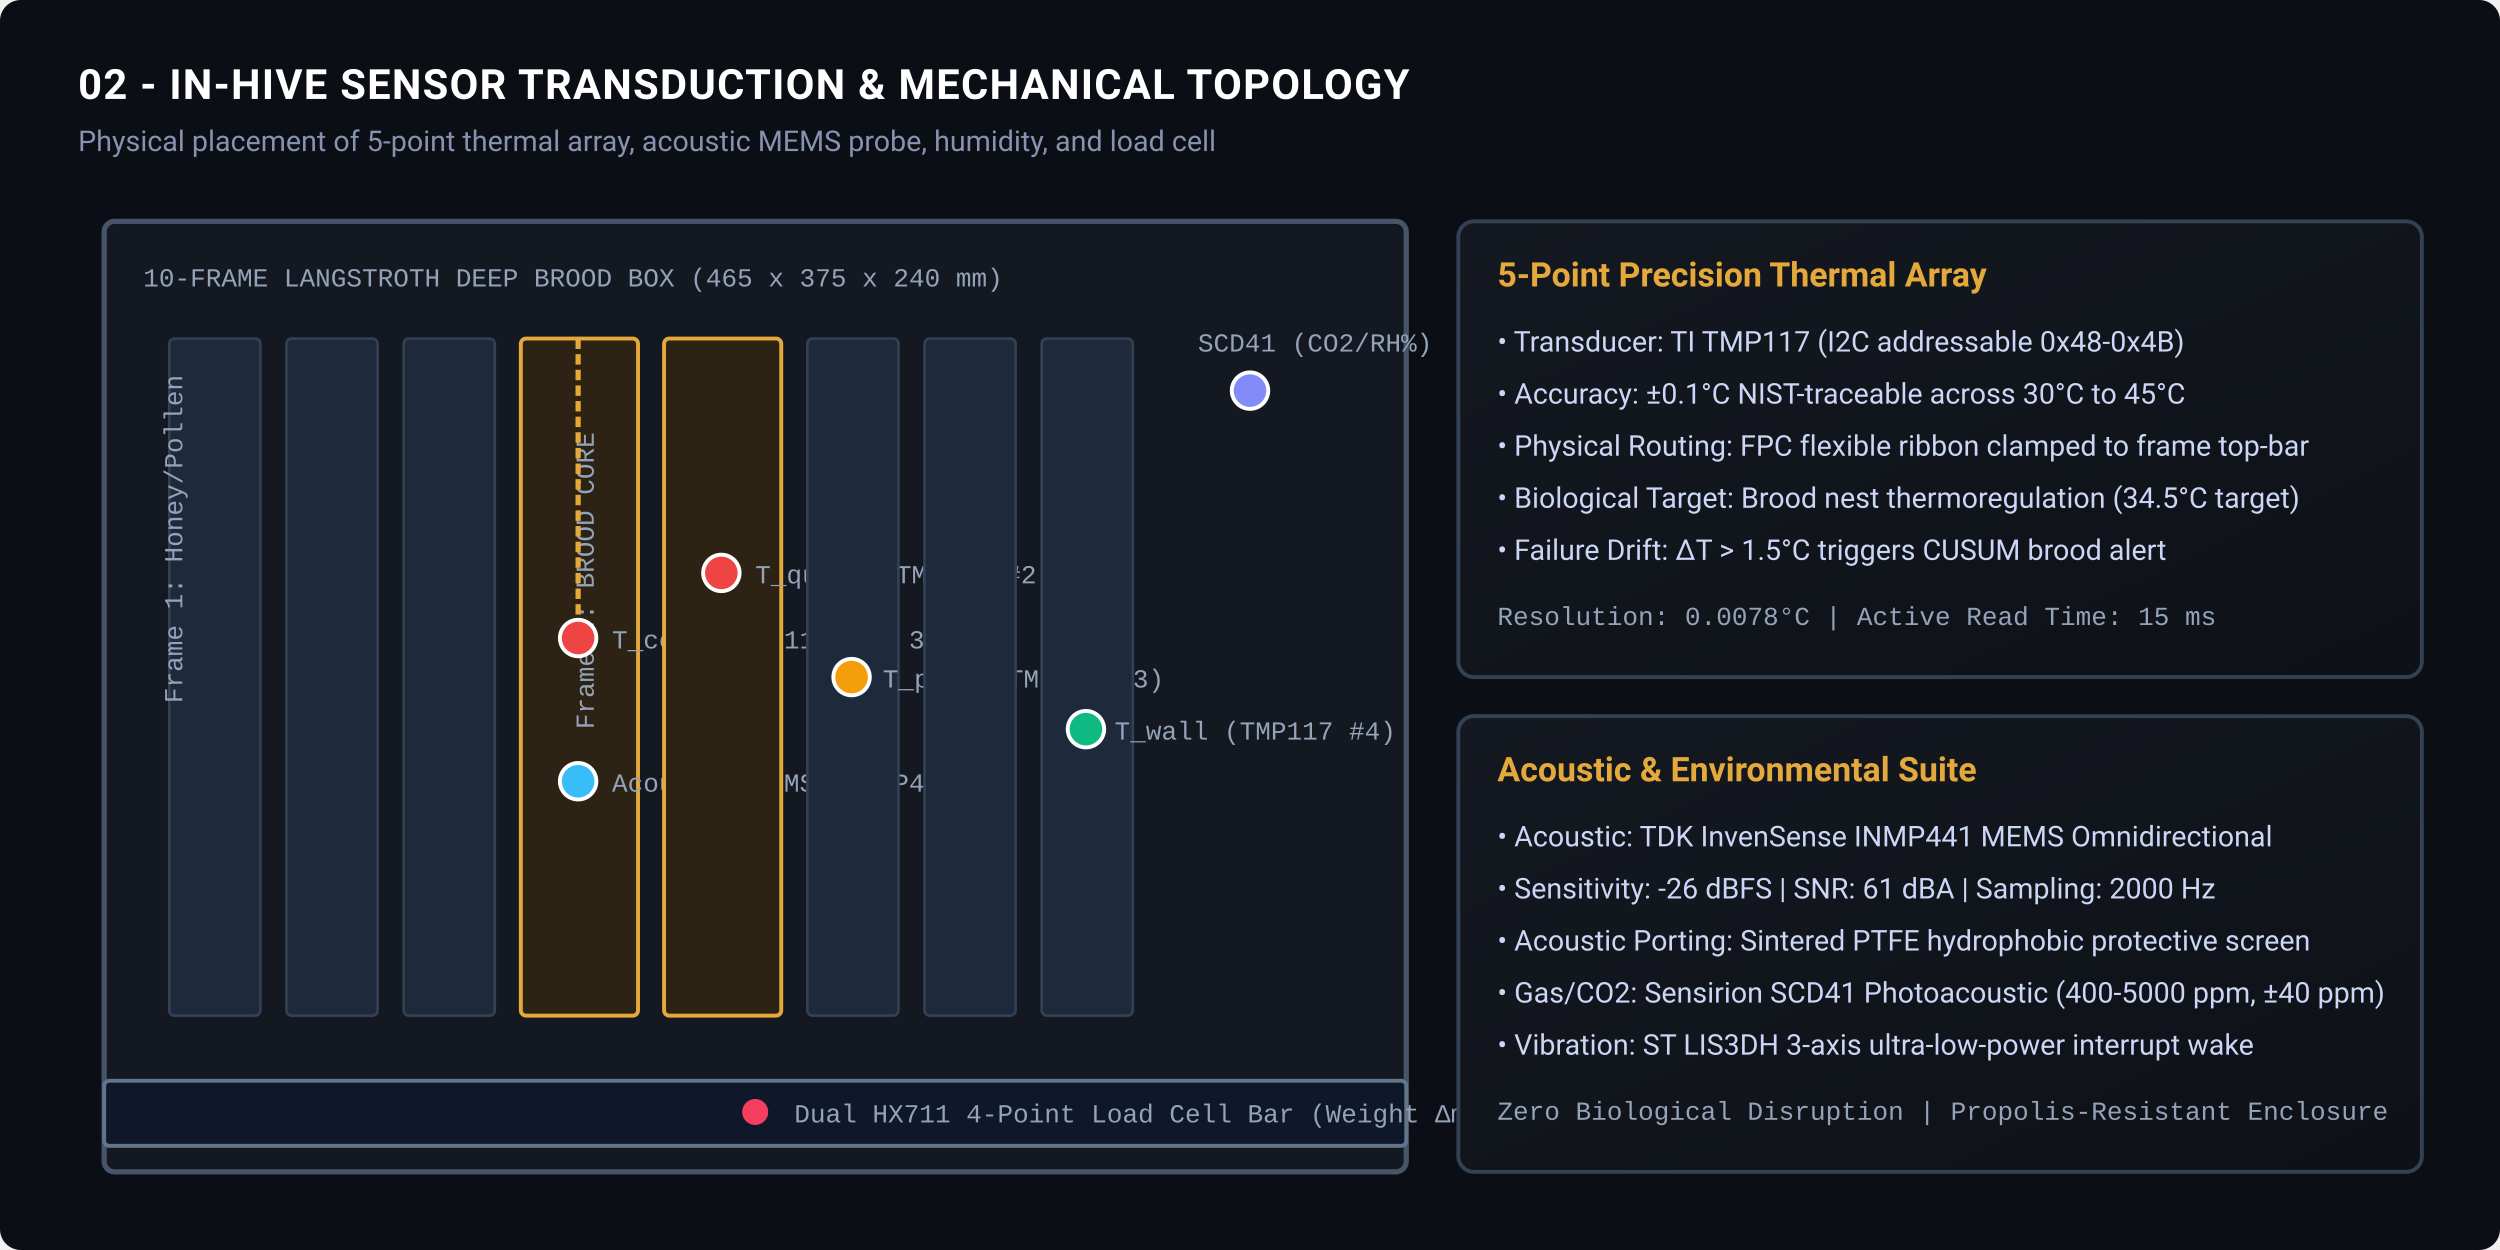
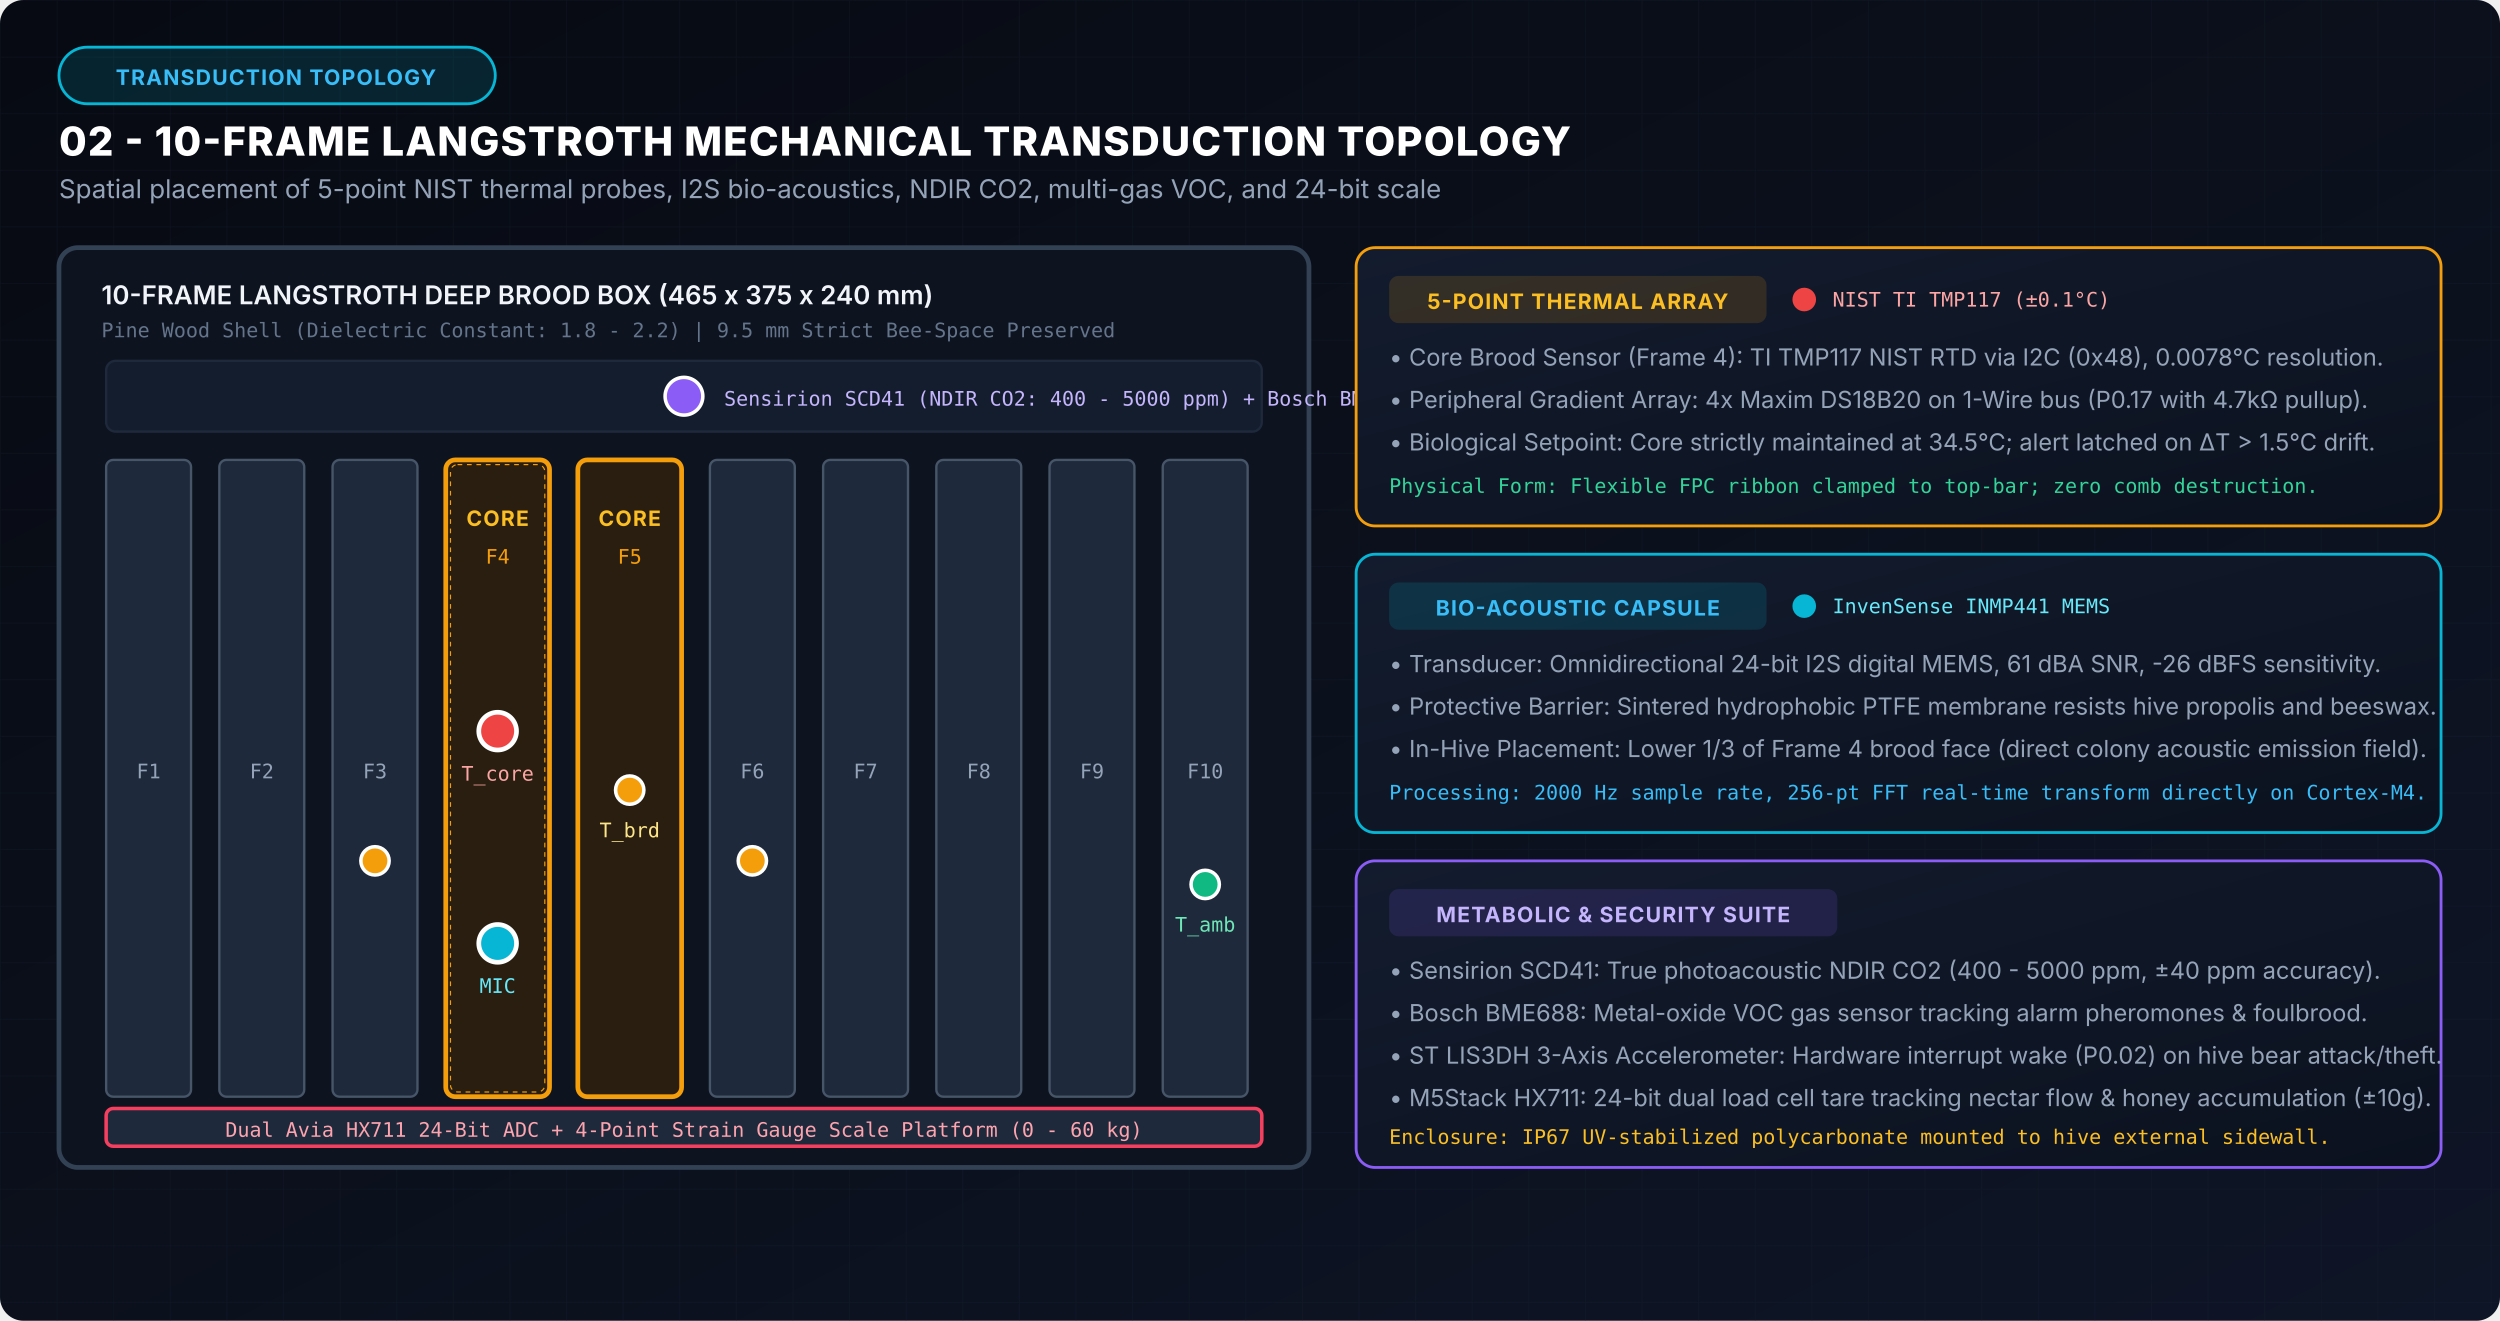
- <svg xmlns="http://www.w3.org/2000/svg" viewBox="0 0 960 480" width="960" height="480">
+ <svg xmlns="http://www.w3.org/2000/svg" viewBox="0 0 1060 560" width="100%" height="100%">
  <defs>
-     <linearGradient id="panelGrad" x1="0%" y1="0%" x2="100%" y2="100%">
-       <stop offset="0%" stop-color="#141820" />
-       <stop offset="100%" stop-color="#0e1117" />
+     <linearGradient id="bgGrad" x1="0%" y1="0%" x2="100%" y2="100%">
+       <stop offset="0%" stop-color="#070a12" />
+       <stop offset="50%" stop-color="#0b101c" />
+       <stop offset="100%" stop-color="#0e1526" />
    </linearGradient>
-     <linearGradient id="accentGrad" x1="0%" y1="0%" x2="100%" y2="0%">
-       <stop offset="0%" stop-color="#e5a93b" />
-       <stop offset="100%" stop-color="#f5c25d" />
+     <linearGradient id="cardGrad" x1="0%" y1="0%" x2="100%" y2="100%">
+       <stop offset="0%" stop-color="#131c2e" />
+       <stop offset="100%" stop-color="#0b111e" />
    </linearGradient>
-     <linearGradient id="blueGrad" x1="0%" y1="0%" x2="100%" y2="0%">
-       <stop offset="0%" stop-color="#2a3b5c" />
-       <stop offset="100%" stop-color="#1b253b" />
+     <linearGradient id="cardGradHighlight" x1="0%" y1="0%" x2="100%" y2="100%">
+       <stop offset="0%" stop-color="#1e293b" />
+       <stop offset="100%" stop-color="#0f172a" />
    </linearGradient>
-     <marker id="arrow" viewBox="0 0 10 10" refX="6" refY="5" markerWidth="6" markerHeight="6" orient="auto-start-reverse">
-       <path d="M 0 1 L 10 5 L 0 9 z" fill="#8892b0" />
+     <linearGradient id="goldGrad" x1="0%" y1="0%" x2="100%" y2="0%">
+       <stop offset="0%" stop-color="#f59e0b" />
+       <stop offset="100%" stop-color="#fbbf24" />
+     </linearGradient>
+     <linearGradient id="cyanGrad" x1="0%" y1="0%" x2="100%" y2="0%">
+       <stop offset="0%" stop-color="#06b6d4" />
+       <stop offset="100%" stop-color="#38bdf8" />
+     </linearGradient>
+     <linearGradient id="emeraldGrad" x1="0%" y1="0%" x2="100%" y2="0%">
+       <stop offset="0%" stop-color="#10b981" />
+       <stop offset="100%" stop-color="#34d399" />
+     </linearGradient>
+     <linearGradient id="roseGrad" x1="0%" y1="0%" x2="100%" y2="0%">
+       <stop offset="0%" stop-color="#ef4444" />
+       <stop offset="100%" stop-color="#f87171" />
+     </linearGradient>
+     <linearGradient id="violetGrad" x1="0%" y1="0%" x2="100%" y2="0%">
+       <stop offset="0%" stop-color="#8b5cf6" />
+       <stop offset="100%" stop-color="#a78bfa" />
+     </linearGradient>
+     <marker id="arrCyan" viewBox="0 0 10 10" refX="6" refY="5" markerWidth="6" markerHeight="6" orient="auto-start-reverse">
+       <path d="M 0 1 L 10 5 L 0 9 z" fill="#38bdf8" />
    </marker>
-     <marker id="arrowGold" viewBox="0 0 10 10" refX="6" refY="5" markerWidth="6" markerHeight="6" orient="auto-start-reverse">
-       <path d="M 0 1 L 10 5 L 0 9 z" fill="#e5a93b" />
+     <marker id="arrGold" viewBox="0 0 10 10" refX="6" refY="5" markerWidth="6" markerHeight="6" orient="auto-start-reverse">
+       <path d="M 0 1 L 10 5 L 0 9 z" fill="#f59e0b" />
    </marker>
+     <marker id="arrEmerald" viewBox="0 0 10 10" refX="6" refY="5" markerWidth="6" markerHeight="6" orient="auto-start-reverse">
+       <path d="M 0 1 L 10 5 L 0 9 z" fill="#10b981" />
+     </marker>
+     <marker id="arrRose" viewBox="0 0 10 10" refX="6" refY="5" markerWidth="6" markerHeight="6" orient="auto-start-reverse">
+       <path d="M 0 1 L 10 5 L 0 9 z" fill="#ef4444" />
+     </marker>
+     <marker id="arrMuted" viewBox="0 0 10 10" refX="6" refY="5" markerWidth="6" markerHeight="6" orient="auto-start-reverse">
+       <path d="M 0 1 L 10 5 L 0 9 z" fill="#64748b" />
+     </marker>
+     <pattern id="grid" width="24" height="24" patternUnits="userSpaceOnUse">
+       <path d="M 24 0 L 0 0 0 24" fill="none" stroke="#1e293b" stroke-width="0.5" stroke-opacity="0.3" />
+     </pattern>
  </defs>
  <style>
-         .title { font-family: -apple-system, BlinkMacSystemFont, "Segoe UI", Roboto, Helvetica, Arial, sans-serif; font-weight: 700; font-size: 16px; fill: #ffffff; letter-spacing: 0.5px; }
-         .subtitle { font-family: -apple-system, BlinkMacSystemFont, "Segoe UI", Roboto, Helvetica, Arial, sans-serif; font-size: 11px; fill: #8892b0; }
-         .box-title { font-family: -apple-system, BlinkMacSystemFont, "Segoe UI", Roboto, Helvetica, Arial, sans-serif; font-weight: 600; font-size: 13px; fill: #e5a93b; }
-         .box-body { font-family: -apple-system, BlinkMacSystemFont, "Segoe UI", Roboto, Helvetica, Arial, sans-serif; font-size: 11px; fill: #ccd6f6; line-height: 1.4; }
-         .mono { font-family: "SF Mono", Menlo, Consolas, Monaco, "Liberation Mono", monospace; font-size: 10px; fill: #94a3b8; }
-         .tag { font-family: -apple-system, BlinkMacSystemFont, "Segoe UI", Roboto, Helvetica, Arial, sans-serif; font-weight: 600; font-size: 9px; fill: #0f172a; }
+         .headline { font-family: -apple-system, BlinkMacSystemFont, "Segoe UI", Inter, Roboto, sans-serif; font-weight: 800; font-size: 17px; fill: #ffffff; letter-spacing: 0.5px; }
+         .subhead { font-family: -apple-system, BlinkMacSystemFont, "Segoe UI", Inter, Roboto, sans-serif; font-size: 11px; fill: #94a3b8; }
+         .sec-title { font-family: -apple-system, BlinkMacSystemFont, "Segoe UI", Inter, Roboto, sans-serif; font-weight: 700; font-size: 13px; letter-spacing: 0.3px; }
+         .body-title { font-family: -apple-system, BlinkMacSystemFont, "Segoe UI", Inter, Roboto, sans-serif; font-weight: 600; font-size: 11px; fill: #f1f5f9; }
+         .body-desc { font-family: -apple-system, BlinkMacSystemFont, "Segoe UI", Inter, Roboto, sans-serif; font-size: 10px; fill: #94a3b8; }
+         .mono-sm { font-family: "JetBrains Mono", "SF Mono", Menlo, Consolas, monospace; font-size: 9.5px; }
+         .mono-xs { font-family: "JetBrains Mono", "SF Mono", Menlo, Consolas, monospace; font-size: 8.5px; }
+         .badge { font-family: -apple-system, BlinkMacSystemFont, "Segoe UI", Inter, Roboto, sans-serif; font-weight: 700; font-size: 9px; letter-spacing: 0.5px; }
    </style>
-   <rect width="960" height="480" fill="#0b0e14" rx="8" />
-   <text x="30" y="38" class="title">02 - IN-HIVE SENSOR TRANSDUCTION &amp; MECHANICAL TOPOLOGY</text>
-   <text x="30" y="58" class="subtitle">Physical placement of 5-point thermal array, acoustic MEMS probe, humidity, and load cell</text>
-   <rect x="40" y="85" width="500" height="365" fill="#141820" stroke="#475569" stroke-width="2" rx="4" />
-   <text x="55" y="110" class="mono" fill="#94a3b8">10-FRAME LANGSTROTH DEEP BROOD BOX (465 x 375 x 240 mm)</text>
-   <rect x="65" y="130" width="35" height="260" fill="#1e293b" stroke="#334155" rx="2" />
-   <text x="70" y="270" class="mono" fill="#64748b" transform="rotate(-90 70 270)">Frame 1: Honey/Pollen</text>
-   <rect x="110" y="130" width="35" height="260" fill="#1e293b" stroke="#334155" rx="2" />
-   <rect x="155" y="130" width="35" height="260" fill="#1e293b" stroke="#334155" rx="2" />
-   <rect x="200" y="130" width="45" height="260" fill="#2d2315" stroke="#e5a93b" stroke-width="1.5" rx="2" />
-   <text x="228" y="280" class="mono" fill="#e5a93b" transform="rotate(-90 228 280)">Frame 4: BROOD CORE</text>
-   <path d="M 222 130 L 222 245" stroke="#e5a93b" stroke-width="2" stroke-dasharray="4,2" />
-   <circle cx="222" cy="245" r="7" fill="#ef4444" stroke="#ffffff" stroke-width="1.5" />
-   <text x="235" y="249" class="mono" fill="#f87171">T_core (TMP117 #1: 34.5°C)</text>
-   <circle cx="222" cy="300" r="7" fill="#38bdf8" stroke="#ffffff" stroke-width="1.5" />
-   <text x="235" y="304" class="mono" fill="#38bdf8">Acoustic MEMS (INMP441)</text>
-   <rect x="255" y="130" width="45" height="260" fill="#2d2315" stroke="#e5a93b" stroke-width="1.5" rx="2" />
-   <circle cx="277" cy="220" r="7" fill="#ef4444" stroke="#ffffff" stroke-width="1.5" />
-   <text x="290" y="224" class="mono" fill="#f87171">T_queen (TMP117 #2)</text>
-   <rect x="310" y="130" width="35" height="260" fill="#1e293b" stroke="#334155" rx="2" />
-   <circle cx="327" cy="260" r="7" fill="#f59e0b" stroke="#ffffff" stroke-width="1.5" />
-   <text x="339" y="264" class="mono" fill="#fbbf24">T_peri (TMP117 #3)</text>
-   <rect x="355" y="130" width="35" height="260" fill="#1e293b" stroke="#334155" rx="2" />
-   <rect x="400" y="130" width="35" height="260" fill="#1e293b" stroke="#334155" rx="2" />
-   <circle cx="417" cy="280" r="7" fill="#10b981" stroke="#ffffff" stroke-width="1.5" />
-   <text x="428" y="284" class="mono" fill="#34d399">T_wall (TMP117 #4)</text>
-   <circle cx="480" cy="150" r="7" fill="#818cf8" stroke="#ffffff" stroke-width="1.5" />
-   <text x="460" y="135" class="mono" fill="#a5b4fc">SCD41 (CO2/RH%)</text>
-   <rect x="40" y="415" width="500" height="25" fill="#0f172a" stroke="#64748b" stroke-width="1.5" rx="2" />
-   <circle cx="290" cy="427" r="5" fill="#f43f5e" />
-   <text x="305" y="431" class="mono" fill="#fda4af">Dual HX711 4-Point Load Cell Bar (Weight Δm)</text>
-   <rect x="560" y="85" width="370" height="175" fill="url(#panelGrad)" stroke="#334155" stroke-width="1.5" rx="6" />
-   <text x="575" y="110" class="box-title">5-Point Precision Thermal Array</text>
-   <text x="575" y="135" class="box-body">• Transducer: TI TMP117 (I2C addressable 0x48-0x4B)</text>
-   <text x="575" y="155" class="box-body">• Accuracy: ±0.1°C NIST-traceable across 30°C to 45°C</text>
-   <text x="575" y="175" class="box-body">• Physical Routing: FPC flexible ribbon clamped to frame top-bar</text>
-   <text x="575" y="195" class="box-body">• Biological Target: Brood nest thermoregulation (34.5°C target)</text>
-   <text x="575" y="215" class="box-body">• Failure Drift: ΔT &gt; 1.5°C triggers CUSUM brood alert</text>
-   <text x="575" y="240" class="mono" fill="#34d399">Resolution: 0.0078°C | Active Read Time: 15 ms</text>
-   <rect x="560" y="275" width="370" height="175" fill="url(#panelGrad)" stroke="#334155" stroke-width="1.5" rx="6" />
-   <text x="575" y="300" class="box-title">Acoustic &amp; Environmental Suite</text>
-   <text x="575" y="325" class="box-body">• Acoustic: TDK InvenSense INMP441 MEMS Omnidirectional</text>
-   <text x="575" y="345" class="box-body">• Sensitivity: -26 dBFS | SNR: 61 dBA | Sampling: 2000 Hz</text>
-   <text x="575" y="365" class="box-body">• Acoustic Porting: Sintered PTFE hydrophobic protective screen</text>
-   <text x="575" y="385" class="box-body">• Gas/CO2: Sensirion SCD41 Photoacoustic (400-5000 ppm, ±40 ppm)</text>
-   <text x="575" y="405" class="box-body">• Vibration: ST LIS3DH 3-axis ultra-low-power interrupt wake</text>
-   <text x="575" y="430" class="mono" fill="#e5a93b">Zero Biological Disruption | Propolis-Resistant Enclosure</text>
+   <rect width="1060" height="560" fill="url(#bgGrad)" rx="10" />
+   <rect width="1060" height="560" fill="url(#grid)" rx="10" />
+   <rect x="25" y="20" width="185" height="24" rx="12" fill="rgba(6, 182, 212, 0.15)" stroke="#06b6d4" stroke-width="1.2" />
+   <text x="117" y="36" class="badge" fill="#38bdf8" text-anchor="middle">TRANSDUCTION TOPOLOGY</text>
+   <text x="25" y="66" class="headline">02 - 10-FRAME LANGSTROTH MECHANICAL TRANSDUCTION TOPOLOGY</text>
+   <text x="25" y="84" class="subhead">Spatial placement of 5-point NIST thermal probes, I2S bio-acoustics, NDIR CO2, multi-gas VOC, and 24-bit scale</text>
+   <g transform="translate(25, 105)">
+     <rect width="530" height="390" rx="8" fill="#0d131f" stroke="#334155" stroke-width="2" />
+     <text x="18" y="24" class="body-title" fill="#f8fafc">10-FRAME LANGSTROTH DEEP BROOD BOX (465 x 375 x 240 mm)</text>
+     <text x="18" y="38" class="mono-xs" fill="#64748b">Pine Wood Shell (Dielectric Constant: 1.8 - 2.2) | 9.5 mm Strict Bee-Space Preserved</text>
+     <rect x="20" y="48" width="490" height="30" rx="4" fill="#141d2e" stroke="#1e293b" />
+     <circle cx="265" cy="63" r="8" fill="#8b5cf6" stroke="#ffffff" stroke-width="1.5" />
+     <text x="282" y="67" class="mono-xs" fill="#c4b5fd">Sensirion SCD41 (NDIR CO2: 400 - 5000 ppm) + Bosch BME688 (VOC Gas / RH%)</text>
+     <g transform="translate(20, 90)">
+       <rect x="0" y="0" width="36" height="270" rx="3" fill="#1e293b" stroke="#475569" />
+       <text x="18" y="135" class="mono-xs" fill="#94a3b8" text-anchor="middle">F1</text>
+       <rect x="48" y="0" width="36" height="270" rx="3" fill="#1e293b" stroke="#475569" />
+       <text x="66" y="135" class="mono-xs" fill="#94a3b8" text-anchor="middle">F2</text>
+       <rect x="96" y="0" width="36" height="270" rx="3" fill="#1e293b" stroke="#475569" />
+       <text x="114" y="135" class="mono-xs" fill="#94a3b8" text-anchor="middle">F3</text>
+       <circle cx="114" cy="170" r="6" fill="#f59e0b" stroke="#ffffff" stroke-width="1.5" />
+       <rect x="144" y="0" width="44" height="270" rx="4" fill="#291e0f" stroke="#f59e0b" stroke-width="2" />
+       <rect x="146" y="2" width="40" height="266" rx="3" fill="none" stroke="#f59e0b" stroke-width="0.5" stroke-dasharray="2 2" />
+       <text x="166" y="28" class="badge" fill="#fbbf24" text-anchor="middle">CORE</text>
+       <text x="166" y="44" class="mono-xs" fill="#f59e0b" text-anchor="middle">F4</text>
+       <circle cx="166" cy="115" r="8" fill="#ef4444" stroke="#ffffff" stroke-width="2" />
+       <text x="166" y="136" class="mono-xs" fill="#fca5a5" text-anchor="middle">T_core</text>
+       <circle cx="166" cy="205" r="8" fill="#06b6d4" stroke="#ffffff" stroke-width="2" />
+       <text x="166" y="226" class="mono-xs" fill="#67e8f9" text-anchor="middle">MIC</text>
+       <rect x="200" y="0" width="44" height="270" rx="4" fill="#291e0f" stroke="#f59e0b" stroke-width="2" />
+       <text x="222" y="28" class="badge" fill="#fbbf24" text-anchor="middle">CORE</text>
+       <text x="222" y="44" class="mono-xs" fill="#f59e0b" text-anchor="middle">F5</text>
+       <circle cx="222" cy="140" r="6" fill="#f59e0b" stroke="#ffffff" stroke-width="1.5" />
+       <text x="222" y="160" class="mono-xs" fill="#fde68a" text-anchor="middle">T_brd</text>
+       <rect x="256" y="0" width="36" height="270" rx="3" fill="#1e293b" stroke="#475569" />
+       <text x="274" y="135" class="mono-xs" fill="#94a3b8" text-anchor="middle">F6</text>
+       <circle cx="274" cy="170" r="6" fill="#f59e0b" stroke="#ffffff" stroke-width="1.5" />
+       <rect x="304" y="0" width="36" height="270" rx="3" fill="#1e293b" stroke="#475569" />
+       <text x="322" y="135" class="mono-xs" fill="#94a3b8" text-anchor="middle">F7</text>
+       <rect x="352" y="0" width="36" height="270" rx="3" fill="#1e293b" stroke="#475569" />
+       <text x="370" y="135" class="mono-xs" fill="#94a3b8" text-anchor="middle">F8</text>
+       <rect x="400" y="0" width="36" height="270" rx="3" fill="#1e293b" stroke="#475569" />
+       <text x="418" y="135" class="mono-xs" fill="#94a3b8" text-anchor="middle">F9</text>
+       <rect x="448" y="0" width="36" height="270" rx="3" fill="#1e293b" stroke="#475569" />
+       <text x="466" y="135" class="mono-xs" fill="#94a3b8" text-anchor="middle">F10</text>
+       <circle cx="466" cy="180" r="6" fill="#10b981" stroke="#ffffff" stroke-width="1.5" />
+       <text x="466" y="200" class="mono-xs" fill="#6ee7b7" text-anchor="middle">T_amb</text>
+     </g>
+     <rect x="20" y="365" width="490" height="16" rx="3" fill="#1e293b" stroke="#f43f5e" stroke-width="1.5" />
+     <text x="265" y="377" class="mono-xs" fill="#fda4af" text-anchor="middle">Dual Avia HX711 24-Bit ADC + 4-Point Strain Gauge Scale Platform (0 - 60 kg)</text>
+   </g>
+   <g transform="translate(575, 105)">
+     <rect width="460" height="118" rx="8" fill="url(#cardGrad)" stroke="#f59e0b" stroke-width="1.2" />
+     <rect x="14" y="12" width="160" height="20" rx="4" fill="rgba(245, 158, 11, 0.15)" />
+     <text x="94" y="26" class="badge" fill="#fbbf24" text-anchor="middle">5-POINT THERMAL ARRAY</text>
+     <circle cx="190" cy="22" r="5" fill="#ef4444" />
+     <text x="202" y="25" class="mono-xs" fill="#fca5a5">NIST TI TMP117 (±0.1°C)</text>
+     <text x="14" y="50" class="body-desc">• Core Brood Sensor (Frame 4): TI TMP117 NIST RTD via I2C (0x48), 0.0078°C resolution.</text>
+     <text x="14" y="68" class="body-desc">• Peripheral Gradient Array: 4x Maxim DS18B20 on 1-Wire bus (P0.17 with 4.7kΩ pullup).</text>
+     <text x="14" y="86" class="body-desc">• Biological Setpoint: Core strictly maintained at 34.5°C; alert latched on ΔT &gt; 1.5°C drift.</text>
+     <text x="14" y="104" class="mono-xs" fill="#34d399">Physical Form: Flexible FPC ribbon clamped to top-bar; zero comb destruction.</text>
+     <g transform="translate(0, 130)">
+       <rect width="460" height="118" rx="8" fill="url(#cardGrad)" stroke="#06b6d4" stroke-width="1.2" />
+       <rect x="14" y="12" width="160" height="20" rx="4" fill="rgba(6, 182, 212, 0.15)" />
+       <text x="94" y="26" class="badge" fill="#38bdf8" text-anchor="middle">BIO-ACOUSTIC CAPSULE</text>
+       <circle cx="190" cy="22" r="5" fill="#06b6d4" />
+       <text x="202" y="25" class="mono-xs" fill="#67e8f9">InvenSense INMP441 MEMS</text>
+       <text x="14" y="50" class="body-desc">• Transducer: Omnidirectional 24-bit I2S digital MEMS, 61 dBA SNR, -26 dBFS sensitivity.</text>
+       <text x="14" y="68" class="body-desc">• Protective Barrier: Sintered hydrophobic PTFE membrane resists hive propolis and beeswax.</text>
+       <text x="14" y="86" class="body-desc">• In-Hive Placement: Lower 1/3 of Frame 4 brood face (direct colony acoustic emission field).</text>
+       <text x="14" y="104" class="mono-xs" fill="#38bdf8">Processing: 2000 Hz sample rate, 256-pt FFT real-time transform directly on Cortex-M4.</text>
+     </g>
+     <g transform="translate(0, 260)">
+       <rect width="460" height="130" rx="8" fill="url(#cardGrad)" stroke="#8b5cf6" stroke-width="1.2" />
+       <rect x="14" y="12" width="190" height="20" rx="4" fill="rgba(139, 92, 246, 0.15)" />
+       <text x="109" y="26" class="badge" fill="#c4b5fd" text-anchor="middle">METABOLIC &amp; SECURITY SUITE</text>
+       <text x="14" y="50" class="body-desc">• Sensirion SCD41: True photoacoustic NDIR CO2 (400 - 5000 ppm, ±40 ppm accuracy).</text>
+       <text x="14" y="68" class="body-desc">• Bosch BME688: Metal-oxide VOC gas sensor tracking alarm pheromones &amp; foulbrood.</text>
+       <text x="14" y="86" class="body-desc">• ST LIS3DH 3-Axis Accelerometer: Hardware interrupt wake (P0.02) on hive bear attack/theft.</text>
+       <text x="14" y="104" class="body-desc">• M5Stack HX711: 24-bit dual load cell tare tracking nectar flow &amp; honey accumulation (±10g).</text>
+       <text x="14" y="120" class="mono-xs" fill="#fbbf24">Enclosure: IP67 UV-stabilized polycarbonate mounted to hive external sidewall.</text>
+     </g>
+   </g>
</svg>
